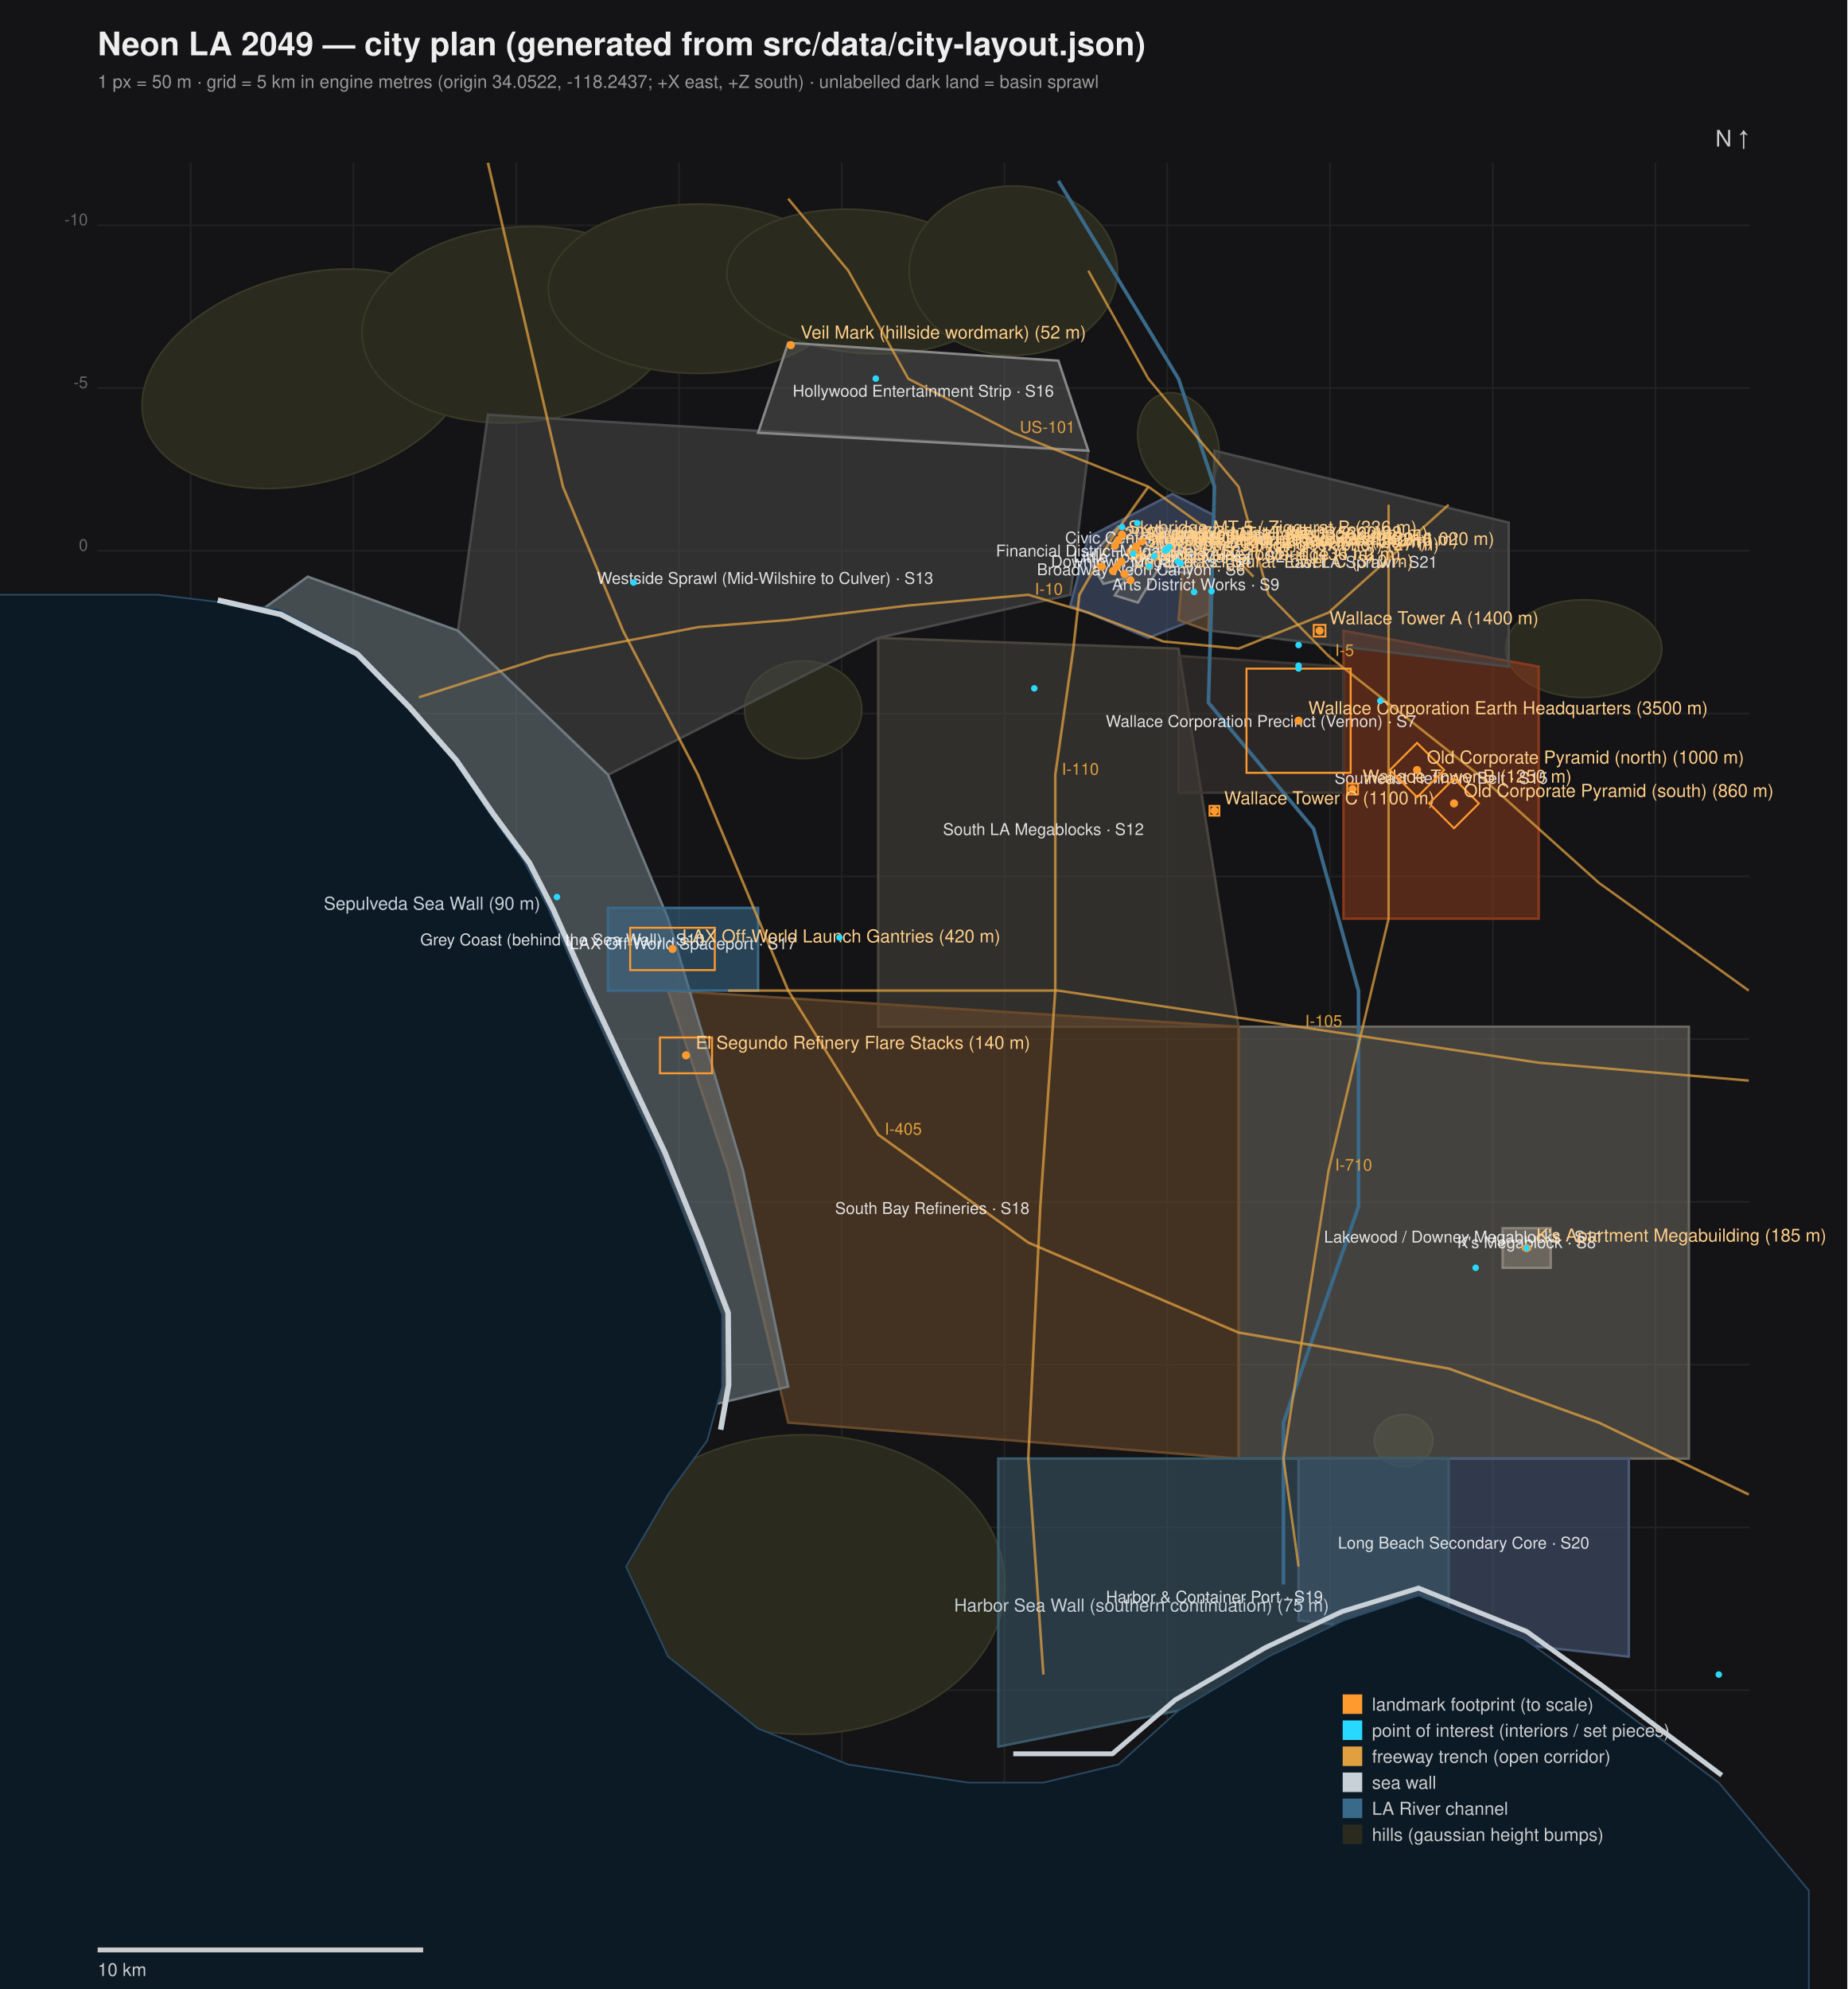
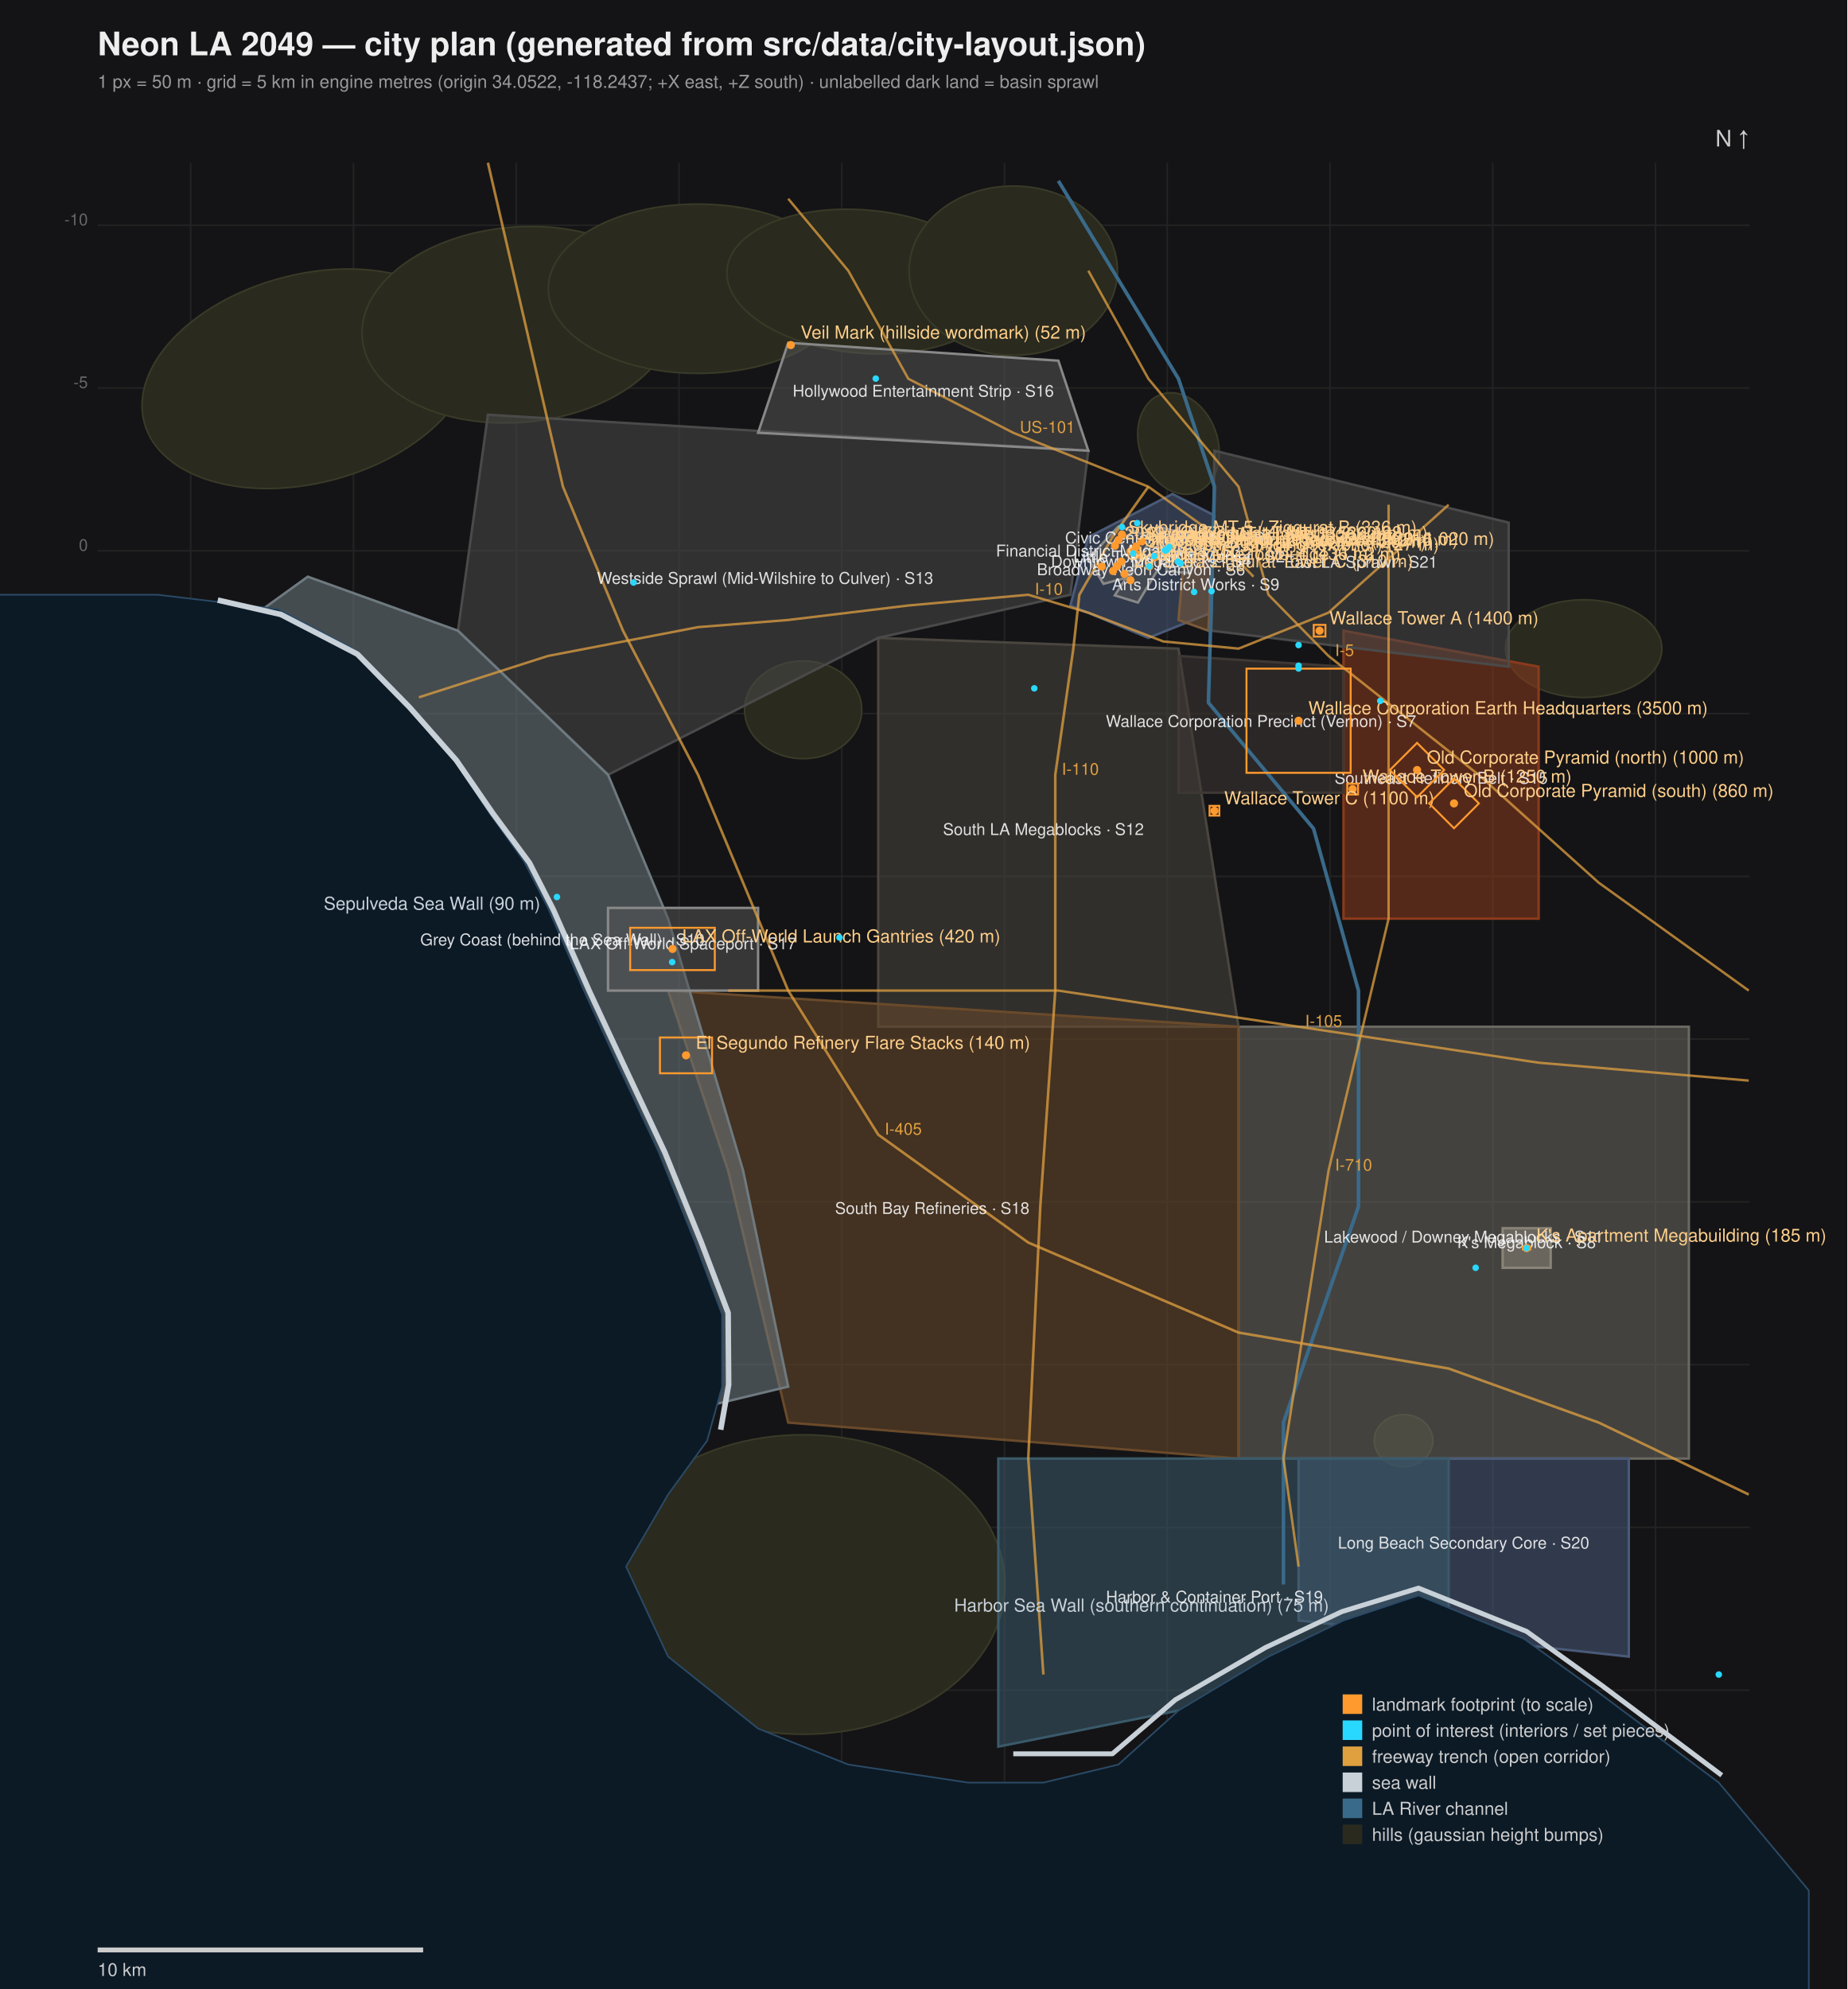
<svg xmlns="http://www.w3.org/2000/svg" width="1135" height="1222" viewBox="0 0 1135 1222" font-family="Helvetica, Arial, sans-serif">
  <rect width="1135" height="1222" fill="#141416" />
  <text x="60" y="34" fill="#eee" font-size="20" font-weight="bold">Neon LA 2049 — city plan (generated from src/data/city-layout.json)</text>
  <text x="60" y="54" fill="#999" font-size="11">1 px = 50 m · grid = 5 km in engine metres (origin 34.0522, -118.2437; +X east, +Z south) · unlabelled dark land = basin sprawl</text>
  <line x1="117.2" y1="100" x2="117.2" y2="1162" stroke="#222" stroke-width="1" />
  <text x="117.2" y="1176" fill="#666" font-size="10" text-anchor="middle">-30 km</text>
  <line x1="217.2" y1="100" x2="217.2" y2="1162" stroke="#222" stroke-width="1" />
  <text x="217.2" y="1176" fill="#666" font-size="10" text-anchor="middle">-25 km</text>
  <line x1="317.2" y1="100" x2="317.2" y2="1162" stroke="#222" stroke-width="1" />
  <text x="317.2" y="1176" fill="#666" font-size="10" text-anchor="middle">-20 km</text>
  <line x1="417.2" y1="100" x2="417.2" y2="1162" stroke="#222" stroke-width="1" />
  <text x="417.2" y="1176" fill="#666" font-size="10" text-anchor="middle">-15 km</text>
  <line x1="517.2" y1="100" x2="517.2" y2="1162" stroke="#222" stroke-width="1" />
  <text x="517.2" y="1176" fill="#666" font-size="10" text-anchor="middle">-10 km</text>
  <line x1="617.2" y1="100" x2="617.2" y2="1162" stroke="#222" stroke-width="1" />
  <text x="617.2" y="1176" fill="#666" font-size="10" text-anchor="middle">-5 km</text>
  <line x1="717.2" y1="100" x2="717.2" y2="1162" stroke="#222" stroke-width="1" />
  <text x="717.2" y="1176" fill="#666" font-size="10" text-anchor="middle">0 km</text>
  <line x1="817.2" y1="100" x2="817.2" y2="1162" stroke="#222" stroke-width="1" />
  <text x="817.2" y="1176" fill="#666" font-size="10" text-anchor="middle">5 km</text>
  <line x1="917.2" y1="100" x2="917.2" y2="1162" stroke="#222" stroke-width="1" />
  <text x="917.2" y="1176" fill="#666" font-size="10" text-anchor="middle">10 km</text>
  <line x1="1017.2" y1="100" x2="1017.2" y2="1162" stroke="#222" stroke-width="1" />
  <text x="1017.2" y="1176" fill="#666" font-size="10" text-anchor="middle">15 km</text>
  <line x1="60" y1="138.4" x2="1075" y2="138.4" stroke="#222" stroke-width="1" />
  <text x="54" y="138.4" fill="#666" font-size="10" text-anchor="end">-10</text>
  <line x1="60" y1="238.4" x2="1075" y2="238.4" stroke="#222" stroke-width="1" />
  <text x="54" y="238.4" fill="#666" font-size="10" text-anchor="end">-5</text>
  <line x1="60" y1="338.4" x2="1075" y2="338.4" stroke="#222" stroke-width="1" />
  <text x="54" y="338.4" fill="#666" font-size="10" text-anchor="end">0</text>
  <line x1="60" y1="438.4" x2="1075" y2="438.4" stroke="#222" stroke-width="1" />
  <text x="54" y="438.4" fill="#666" font-size="10" text-anchor="end">5</text>
  <line x1="60" y1="538.4" x2="1075" y2="538.4" stroke="#222" stroke-width="1" />
  <text x="54" y="538.4" fill="#666" font-size="10" text-anchor="end">10</text>
  <line x1="60" y1="638.4" x2="1075" y2="638.4" stroke="#222" stroke-width="1" />
  <text x="54" y="638.4" fill="#666" font-size="10" text-anchor="end">15</text>
  <line x1="60" y1="738.4" x2="1075" y2="738.4" stroke="#222" stroke-width="1" />
  <text x="54" y="738.4" fill="#666" font-size="10" text-anchor="end">20</text>
  <line x1="60" y1="838.4" x2="1075" y2="838.4" stroke="#222" stroke-width="1" />
  <text x="54" y="838.4" fill="#666" font-size="10" text-anchor="end">25</text>
  <line x1="60" y1="938.4" x2="1075" y2="938.4" stroke="#222" stroke-width="1" />
  <text x="54" y="938.4" fill="#666" font-size="10" text-anchor="end">30</text>
  <line x1="60" y1="1038.4" x2="1075" y2="1038.4" stroke="#222" stroke-width="1" />
  <text x="54" y="1038.4" fill="#666" font-size="10" text-anchor="end">35</text>
  <line x1="60" y1="1138.4" x2="1075" y2="1138.4" stroke="#222" stroke-width="1" />
  <text x="54" y="1138.4" fill="#666" font-size="10" text-anchor="end">40</text>
  <ellipse cx="189.1" cy="232.7" rx="104" ry="64" transform="rotate(-15 189.1 232.7)" fill="#2a2a1e" stroke="#3a3a28" />
  <ellipse cx="318.2" cy="199.5" rx="96" ry="60" transform="rotate(-5 318.2 199.5)" fill="#2a2a1e" stroke="#3a3a28" />
  <ellipse cx="428.9" cy="177.4" rx="92" ry="52" transform="rotate(0 428.9 177.4)" fill="#2a2a1e" stroke="#3a3a28" />
  <ellipse cx="530.4" cy="173.0" rx="84" ry="44" transform="rotate(5 530.4 173.0)" fill="#2a2a1e" stroke="#3a3a28" />
  <ellipse cx="622.6" cy="166.3" rx="64" ry="52" transform="rotate(0 622.6 166.3)" fill="#2a2a1e" stroke="#3a3a28" />
  <ellipse cx="724.1" cy="272.5" rx="24" ry="32" transform="rotate(-20 724.1 272.5)" fill="#2a2a1e" stroke="#3a3a28" />
  <ellipse cx="493.5" cy="436.1" rx="36" ry="30" transform="rotate(0 493.5 436.1)" fill="#2a2a1e" stroke="#3a3a28" />
  <ellipse cx="493.5" cy="973.5" rx="124" ry="92" transform="rotate(0 493.5 973.5)" fill="#2a2a1e" stroke="#3a3a28" />
  <ellipse cx="862.4" cy="885.1" rx="18" ry="16" transform="rotate(0 862.4 885.1)" fill="#2a2a1e" stroke="#3a3a28" />
  <ellipse cx="973.1" cy="398.5" rx="48" ry="30" transform="rotate(0 973.1 398.5)" fill="#2a2a1e" stroke="#3a3a28" />
  <path d="M825.5,387.5 L945.4,409.6 L945.4,564.4 L825.5,564.4 Z" fill="#8a3a1c" fill-opacity="0.55" stroke="#8a3a1c" stroke-width="1.5" />
  <path d="M539.6,391.9 L724.1,398.5 L761.0,630.8 L539.6,630.8 Z" fill="#4a463f" fill-opacity="0.55" stroke="#4a463f" stroke-width="1.5" />
  <path d="M761.0,630.8 L1037.7,630.8 L1037.7,896.1 L761.0,896.1 Z" fill="#6a6860" fill-opacity="0.55" stroke="#6a6860" stroke-width="1.5" />
  <path d="M299.8,254.8 L668.7,276.9 L657.7,365.4 L539.6,391.9 L373.6,476.0 L281.4,387.5 Z" fill="#4a4a4a" fill-opacity="0.55" stroke="#4a4a4a" stroke-width="1.5" />
  <path d="M410.5,608.6 L761.0,630.8 L761.0,896.1 L484.3,874.0 L447.4,719.2 Z" fill="#6a4a2a" fill-opacity="0.55" stroke="#6a4a2a" stroke-width="1.5" />
  <path d="M797.9,896.1 L1000.8,896.1 L1000.8,1017.8 L797.9,995.6 Z" fill="#4a5a78" fill-opacity="0.55" stroke="#4a5a78" stroke-width="1.5" />
  <path d="M746.2,276.9 L927.0,321.1 L927.0,409.6 L744.4,387.5 Z" fill="#4a4a4a" fill-opacity="0.55" stroke="#4a4a4a" stroke-width="1.5" />
  <path d="M720.4,303.5 L746.2,316.7 L744.4,376.4 L705.6,391.9 L657.7,372.0 L668.7,330.0 Z" fill="#4a5a78" fill-opacity="0.55" stroke="#4a5a78" stroke-width="1.5" />
  <path d="M724.1,403.0 L825.5,409.6 L825.5,487.0 L724.1,487.0 Z" fill="#3e3834" fill-opacity="0.55" stroke="#3e3834" stroke-width="1.5" />
  <path d="M484.3,210.6 L650.3,221.6 L668.7,276.9 L465.8,265.9 Z" fill="#555" fill-opacity="0.55" stroke="#888" stroke-width="1.5" />
  <path d="M189.1,354.3 L281.4,387.5 L373.6,476.0 L410.5,564.4 L456.6,719.2 L484.3,851.9 L438.2,863.0 L419.7,763.4 L373.6,652.9 L314.6,531.2 L244.5,431.7 L161.5,374.2 Z" fill="#6e7a80" fill-opacity="0.55" stroke="#6e7a80" stroke-width="1.5" />
  <path d="M613.4,896.1 L890.1,896.1 L890.1,1006.7 L724.1,1050.9 L613.4,1073.1 Z" fill="#3a5a6a" fill-opacity="0.55" stroke="#3a5a6a" stroke-width="1.5" />
  <path d="M687.2,323.4 L707.5,330.0 L694.6,354.3 L678.0,358.7 L668.7,343.3 Z" fill="#555" fill-opacity="0.55" stroke="#888" stroke-width="1.5" />
  <path d="M711.2,323.4 L727.8,327.8 L724.1,343.3 L711.2,341.1 Z" fill="#8c8c9c" fill-opacity="0.55" stroke="#8c8c9c" stroke-width="1.5" />
  <path d="M703.8,336.6 L716.7,341.1 L699.2,370.2 L685.0,365.8 Z" fill="#555" fill-opacity="0.55" stroke="#888" stroke-width="1.5" />
  <path d="M727.8,338.8 L744.4,343.3 L742.5,387.5 L724.1,380.9 Z" fill="#7a5a3a" fill-opacity="0.55" stroke="#7a5a3a" stroke-width="1.5" />
-   <path d="M373.6,557.8 L465.8,557.8 L465.8,608.6 L373.6,608.6 Z" fill="#3a6a8a" fill-opacity="0.55" stroke="#3a6a8a" stroke-width="1.5" />
+   <path d="M373.6,557.8 L465.8,557.8 L465.8,608.6 L373.6,608.6 Z" fill="#555" fill-opacity="0.55" stroke="#888" stroke-width="1.5" />
  <path d="M716.7,338.8 L733.3,339.9 L731.4,352.1 L716.7,351.0 Z" fill="#555" fill-opacity="0.55" stroke="#888" stroke-width="1.5" />
  <path d="M923.3,754.6 L952.8,754.6 L952.8,778.9 L923.3,778.9 Z" fill="#8a8478" fill-opacity="0.55" stroke="#8a8478" stroke-width="1.5" />
  <path d="M60.0,365.4 L96.9,365.4 L170.7,374.2 L216.8,398.5 L248.2,431.7 L277.7,464.9 L299.8,498.1 L321.9,529.0 L336.7,557.8 L358.8,608.6 L379.1,652.9 L404.9,708.2 L427.1,763.4 L443.7,807.7 L443.7,851.9 L434.5,885.1 L410.5,918.2 L384.7,962.5 L410.5,1017.8 L465.8,1062.0 L521.2,1084.1 L594.9,1095.2 L641.1,1095.2 L687.2,1084.1 L724.1,1050.9 L779.4,1017.8 L825.5,995.6 L871.6,980.2 L936.2,1006.7 L982.3,1039.9 L1056.1,1095.2 L1093.0,1139.4 L1111.4,1161.5 L1111.4,1338.4 L-124.5,1338.4 L-124.5,365.4 Z" fill="#0c1a26" stroke="#2a4a66" stroke-width="1" />
  <path d="M650.3,111.1 L724.1,232.7 L746.2,299.0 L744.4,365.4 L742.5,431.7 L807.1,509.1 L834.7,608.6 L834.7,741.3 L788.6,874.0 L788.6,973.5" fill="none" stroke="#3a6a8a" stroke-width="2.2" stroke-linejoin="round" />
  <path d="M257.4,428.4 L336.7,403.0 L428.9,385.3 L484.3,380.9 L558.1,372.0 L631.8,365.4 L668.7,376.4 L714.8,394.1 L761.0,398.5 L816.3,376.4 L890.1,310.1" fill="none" stroke="#e0a040" stroke-opacity="0.75" stroke-width="1.5" stroke-linejoin="round" />
  <text x="631.8" y="365.4" fill="#e0a040" font-size="10" dx="4">I-10</text>
  <path d="M705.6,299.0 L683.5,330.0 L663.2,365.4 L659.5,398.5 L648.4,476.0 L648.4,608.6 L639.2,741.3 L631.8,896.1 L641.1,1028.8" fill="none" stroke="#e0a040" stroke-opacity="0.75" stroke-width="1.6" stroke-linejoin="round" />
  <text x="648.4" y="476.0" fill="#e0a040" font-size="10" dx="4">I-110</text>
  <path d="M484.3,122.1 L521.2,166.3 L558.1,232.7 L622.6,265.9 L705.6,299.0 L742.5,325.6 L770.2,354.3" fill="none" stroke="#e0a040" stroke-opacity="0.75" stroke-width="1.5" stroke-linejoin="round" />
  <text x="622.6" y="265.9" fill="#e0a040" font-size="10" dx="4">US-101</text>
  <path d="M299.8,100.0 L345.9,299.0 L382.8,387.5 L428.9,476.0 L465.8,564.4 L484.3,608.6 L539.6,697.1 L631.8,763.4 L761.0,818.7 L890.1,840.8 L982.3,874.0 L1074.5,918.2" fill="none" stroke="#e0a040" stroke-opacity="0.75" stroke-width="1.6" stroke-linejoin="round" />
  <text x="539.6" y="697.1" fill="#e0a040" font-size="10" dx="4">I-405</text>
  <path d="M668.7,166.3 L705.6,232.7 L761.0,299.0 L779.4,365.4 L816.3,403.0 L908.5,476.0 L982.3,542.3 L1074.5,608.6" fill="none" stroke="#e0a040" stroke-opacity="0.75" stroke-width="1.5" stroke-linejoin="round" />
  <text x="816.3" y="403.0" fill="#e0a040" font-size="10" dx="4">I-5</text>
  <path d="M447.4,608.6 L650.3,608.6 L797.9,630.8 L945.4,652.9 L1074.5,663.9" fill="none" stroke="#e0a040" stroke-opacity="0.75" stroke-width="1.5" stroke-linejoin="round" />
  <text x="797.9" y="630.8" fill="#e0a040" font-size="10" dx="4">I-105</text>
  <path d="M853.2,310.1 L853.2,398.5 L853.2,564.4 L816.3,719.2 L788.6,896.1 L797.9,962.5" fill="none" stroke="#e0a040" stroke-opacity="0.75" stroke-width="1.5" stroke-linejoin="round" />
  <text x="816.3" y="719.2" fill="#e0a040" font-size="10" dx="4">I-710</text>
  <path d="M133.8,368.7 L172.5,377.5 L219.6,401.9 L251.5,434.4 L280.4,467.1 L302.9,499.8 L325.3,530.1 L340.0,558.9 L362.2,609.1 L382.8,653.3 L408.6,708.2 L430.8,763.0 L447.4,806.6 L447.7,850.8 L442.8,878.4" fill="none" stroke="#c8d0d8" stroke-width="3.4" stroke-linejoin="round" />
  <text x="340.0" y="558.9" fill="#c8d0d8" font-size="11" dx="-8" text-anchor="end">Sepulveda Sea Wall (90 m)</text>
  <path d="M622.6,1077.5 L683.5,1077.5 L722.2,1044.3 L777.6,1012.2 L824.6,990.1 L871.6,975.7 L938.0,1002.3 L984.2,1035.5 L1057.9,1090.7" fill="none" stroke="#c8d0d8" stroke-width="3" stroke-linejoin="round" />
  <text x="824.6" y="990.1" fill="#c8d0d8" font-size="11" dx="-8" text-anchor="end">Harbor Sea Wall (southern continuation) (75 m)</text>
  <text x="707.2" y="348.4" fill="#fff" fill-opacity="0.85" font-size="10" text-anchor="middle">Downtown Megablocks · S4</text>
  <text x="687.2" y="341.9" fill="#fff" fill-opacity="0.85" font-size="10" text-anchor="middle">Financial District Megatowers · S3</text>
  <text x="718.5" y="333.9" fill="#fff" fill-opacity="0.85" font-size="10" text-anchor="middle">Civic Center (LAPD HQ) · S5</text>
  <text x="724.5" y="345.5" fill="#fff" fill-opacity="0.85" font-size="10" text-anchor="middle">Little Tokyo Night Market · S2</text>
  <text x="701.1" y="353.4" fill="#fff" fill-opacity="0.85" font-size="10" text-anchor="middle">Broadway Neon Canyon · S6</text>
  <text x="734.7" y="362.6" fill="#fff" fill-opacity="0.85" font-size="10" text-anchor="middle">Arts District Works · S9</text>
  <text x="774.8" y="446.6" fill="#fff" fill-opacity="0.85" font-size="10" text-anchor="middle">Wallace Corporation Precinct (Vernon) · S7</text>
  <text x="885.5" y="481.5" fill="#fff" fill-opacity="0.85" font-size="10" text-anchor="middle">Southeast Refinery Belt · S15</text>
  <text x="641.1" y="513.0" fill="#fff" fill-opacity="0.85" font-size="10" text-anchor="middle">South LA Megablocks · S12</text>
  <text x="899.3" y="763.4" fill="#fff" fill-opacity="0.85" font-size="10" text-anchor="middle">Lakewood / Downey Megablocks · S11</text>
  <text x="938.0" y="766.8" fill="#fff" fill-opacity="0.85" font-size="10" text-anchor="middle">K's Megablock · S8</text>
  <text x="470.1" y="358.7" fill="#fff" fill-opacity="0.85" font-size="10" text-anchor="middle">Westside Sprawl (Mid-Wilshire to Culver) · S13</text>
  <text x="567.3" y="243.7" fill="#fff" fill-opacity="0.85" font-size="10" text-anchor="middle">Hollywood Entertainment Strip · S16</text>
  <text x="345.6" y="580.8" fill="#fff" fill-opacity="0.85" font-size="10" text-anchor="middle">Grey Coast (behind the Sea Wall) · S10</text>
  <text x="419.7" y="583.2" fill="#fff" fill-opacity="0.85" font-size="10" text-anchor="middle">LAX Off-World Spaceport · S17</text>
  <text x="572.8" y="745.8" fill="#fff" fill-opacity="0.85" font-size="10" text-anchor="middle">South Bay Refineries · S18</text>
  <text x="746.2" y="984.6" fill="#fff" fill-opacity="0.85" font-size="10" text-anchor="middle">Harbor &amp; Container Port · S19</text>
  <text x="899.3" y="951.4" fill="#fff" fill-opacity="0.85" font-size="10" text-anchor="middle">Long Beach Secondary Core · S20</text>
  <text x="836.1" y="348.8" fill="#fff" fill-opacity="0.85" font-size="10" text-anchor="middle">East LA Sprawl · S21</text>
  <rect x="765.9" y="410.8" width="64" height="64" transform="rotate(0 797.9 442.8)" fill="none" stroke="#ff9a2e" stroke-width="1.2" />
  <circle cx="797.9" cy="442.8" r="2.5" fill="#ff9a2e" />
  <text x="797.9" y="442.8" dx="6" dy="-4" fill="#ffcf8a" font-size="11">Wallace Corporation Earth Headquarters (3500 m)</text>
  <rect x="807.2" y="383.9" width="7.2" height="7.2" transform="rotate(0 810.8 387.5)" fill="none" stroke="#ff9a2e" stroke-width="1.2" />
  <circle cx="810.8" cy="387.5" r="2.5" fill="#ff9a2e" />
  <text x="810.8" y="387.5" dx="6" dy="-4" fill="#ffcf8a" font-size="11">Wallace Tower A (1400 m)</text>
  <rect x="827.8" y="481.5" width="6.6" height="6.6" transform="rotate(0 831.1 484.8)" fill="none" stroke="#ff9a2e" stroke-width="1.2" />
  <circle cx="831.1" cy="484.8" r="2.5" fill="#ff9a2e" />
  <text x="831.1" y="484.8" dx="6" dy="-4" fill="#ffcf8a" font-size="11">Wallace Tower B (1250 m)</text>
  <rect x="743.2" y="495.1" width="6" height="6" transform="rotate(0 746.2 498.1)" fill="none" stroke="#ff9a2e" stroke-width="1.2" />
  <circle cx="746.2" cy="498.1" r="2.5" fill="#ff9a2e" />
  <text x="746.2" y="498.1" dx="6" dy="-4" fill="#ffcf8a" font-size="11">Wallace Tower C (1100 m)</text>
  <rect x="858.9" y="461.3" width="23.6" height="23.6" transform="rotate(45 870.7 473.1)" fill="none" stroke="#ff9a2e" stroke-width="1.2" />
  <circle cx="870.7" cy="473.1" r="2.5" fill="#ff9a2e" />
  <text x="870.7" y="473.1" dx="6" dy="-4" fill="#ffcf8a" font-size="11">Old Corporate Pyramid (north) (1000 m)</text>
  <rect x="882.6" y="482.8" width="21.6" height="21.6" transform="rotate(45 893.4 493.6)" fill="none" stroke="#ff9a2e" stroke-width="1.2" />
  <circle cx="893.4" cy="493.6" r="2.5" fill="#ff9a2e" />
  <text x="893.4" y="493.6" dx="6" dy="-4" fill="#ffcf8a" font-size="11">Old Corporate Pyramid (south) (860 m)</text>
  <rect x="715.08" y="338.1" width="1.44" height="2" transform="rotate(38 715.8 339.1)" fill="none" stroke="#ff9a2e" stroke-width="1.2" />
  <circle cx="715.8" cy="339.1" r="2.5" fill="#ff9a2e" />
  <text x="715.8" y="339.1" dx="6" dy="-4" fill="#ffcf8a" font-size="11">LAPD Headquarters (2049) (216 m)</text>
  <rect x="718.65" y="334.65" width="0.9" height="0.9" transform="rotate(38 719.1 335.1)" fill="none" stroke="#ff9a2e" stroke-width="1.2" />
  <circle cx="719.1" cy="335.1" r="2.5" fill="#ff9a2e" />
  <text x="719.1" y="335.1" dx="6" dy="-4" fill="#ffcf8a" font-size="11">Old City Hall (heritage) (138 m)</text>
  <rect x="709.42" y="341.72" width="0.76" height="0.96" transform="rotate(38 709.8 342.2)" fill="none" stroke="#ff9a2e" stroke-width="1.2" />
  <circle cx="709.8" cy="342.2" r="2.5" fill="#ff9a2e" />
  <text x="709.8" y="342.2" dx="6" dy="-4" fill="#ffcf8a" font-size="11">Bradbury Building (exterior) (27 m)</text>
  <rect x="706.036" y="347.964" width="0.328" height="0.072" transform="rotate(38 706.2 348.0)" fill="none" stroke="#ff9a2e" stroke-width="1.2" />
  <circle cx="706.2" cy="348.0" r="2.5" fill="#ff9a2e" />
  <text x="706.2" y="348.0" dx="6" dy="-4" fill="#ffcf8a" font-size="11">Veil House footbridge (11.2 m)</text>
  <rect x="693.1" y="337.84" width="3" height="1.92" transform="rotate(38 694.6 338.8)" fill="none" stroke="#ff9a2e" stroke-width="1.2" />
  <circle cx="694.6" cy="338.8" r="2.5" fill="#ff9a2e" />
  <text x="694.6" y="338.8" dx="6" dy="-4" fill="#ffcf8a" font-size="11">Financial District megatowers (520–1,020 m)</text>
  <rect x="687.9" y="343.9" width="2.2" height="2.2" transform="rotate(38 689.0 345.0)" fill="none" stroke="#ff9a2e" stroke-width="1.2" />
  <circle cx="689.0" cy="345.0" r="2.5" fill="#ff9a2e" />
  <rect x="700.3" y="331.3" width="2.6" height="2.6" transform="rotate(38 701.6 332.6)" fill="none" stroke="#ff9a2e" stroke-width="1.2" />
  <circle cx="701.6" cy="332.6" r="2.5" fill="#ff9a2e" />
  <rect x="682.7" y="349.6" width="2.4" height="2.4" transform="rotate(38 683.9 350.8)" fill="none" stroke="#ff9a2e" stroke-width="1.2" />
  <circle cx="683.9" cy="350.8" r="2.5" fill="#ff9a2e" />
  <rect x="687.7" y="327.6" width="3.4" height="1.6" transform="rotate(38 689.4 328.4)" fill="none" stroke="#ff9a2e" stroke-width="1.2" />
  <circle cx="689.4" cy="328.4" r="2.5" fill="#ff9a2e" />
  <rect x="693.6" y="355.8" width="2" height="1.4" transform="rotate(38 694.6 356.5)" fill="none" stroke="#ff9a2e" stroke-width="1.2" />
  <circle cx="694.6" cy="356.5" r="2.5" fill="#ff9a2e" />
  <rect x="675.8" y="347.4" width="2.4" height="1.4" transform="rotate(38 677.0 348.1)" fill="none" stroke="#ff9a2e" stroke-width="1.2" />
  <circle cx="677.0" cy="348.1" r="2.5" fill="#ff9a2e" />
  <rect x="699.04" y="339.98" width="1.32" height="1.24" transform="rotate(38 699.7 340.6)" fill="none" stroke="#ff9a2e" stroke-width="1.2" />
  <circle cx="699.7" cy="340.6" r="2.5" fill="#ff9a2e" />
  <text x="699.7" y="340.6" dx="6" dy="-4" fill="#ffcf8a" font-size="11">2019-era Ziggurat Tower A (420 m)</text>
  <rect x="684.48" y="334.72" width="1.24" height="1.16" transform="rotate(38 685.1 335.3)" fill="none" stroke="#ff9a2e" stroke-width="1.2" />
  <circle cx="685.1" cy="335.3" r="2.5" fill="#ff9a2e" />
  <text x="685.1" y="335.3" dx="6" dy="-4" fill="#ffcf8a" font-size="11">2019-era Ziggurat Tower B (360 m)</text>
  <rect x="690.32" y="352.02" width="1.16" height="1.16" transform="rotate(38 690.9 352.6)" fill="none" stroke="#ff9a2e" stroke-width="1.2" />
  <circle cx="690.9" cy="352.6" r="2.5" fill="#ff9a2e" />
  <text x="690.9" y="352.6" dx="6" dy="-4" fill="#ffcf8a" font-size="11">2019-era Ziggurat Tower C (310 m)</text>
  <rect x="696.88" y="339.58" width="0.44" height="0.24" transform="rotate(38 697.1 339.7)" fill="none" stroke="#ff9a2e" stroke-width="1.2" />
  <circle cx="697.1" cy="339.7" r="2.5" fill="#ff9a2e" />
  <text x="697.1" y="339.7" dx="6" dy="-4" fill="#ffcf8a" font-size="11">Skybridge MT-1 / Ziggurat A (342 m)</text>
  <rect x="686.14" y="347.76" width="0.52" height="0.28" transform="rotate(38 686.4 347.9)" fill="none" stroke="#ff9a2e" stroke-width="1.2" />
  <circle cx="686.4" cy="347.9" r="2.5" fill="#ff9a2e" />
  <text x="686.4" y="347.9" dx="6" dy="-4" fill="#ffcf8a" font-size="11">Skybridge MT-2 / MT-4 (436 m)</text>
  <rect x="686.98" y="331.68" width="0.44" height="0.24" transform="rotate(38 687.2 331.8)" fill="none" stroke="#ff9a2e" stroke-width="1.2" />
  <circle cx="687.2" cy="331.8" r="2.5" fill="#ff9a2e" />
  <text x="687.2" y="331.8" dx="6" dy="-4" fill="#ffcf8a" font-size="11">Skybridge MT-5 / Ziggurat B (336 m)</text>
  <rect x="697.82" y="335.54" width="0.56" height="0.32" transform="rotate(38 698.1 335.7)" fill="none" stroke="#ff9a2e" stroke-width="1.2" />
  <circle cx="698.1" cy="335.7" r="2.5" fill="#ff9a2e" />
  <text x="698.1" y="335.7" dx="6" dy="-4" fill="#ffcf8a" font-size="11">Skybridge MT-1 / MT-3 (560 m)</text>
  <rect x="935.7" y="765.95" width="4.6" height="1.7" transform="rotate(0 938.0 766.8)" fill="none" stroke="#ff9a2e" stroke-width="1.2" />
  <circle cx="938.0" cy="766.8" r="2.5" fill="#ff9a2e" />
  <text x="938.0" y="766.8" dx="6" dy="-4" fill="#ffcf8a" font-size="11">K's Apartment Megabuilding (185 m)</text>
  <rect x="387.2" y="570" width="52" height="26" transform="rotate(0 413.2 583.0)" fill="none" stroke="#ff9a2e" stroke-width="1.2" />
  <circle cx="413.2" cy="583.0" r="2.5" fill="#ff9a2e" />
  <text x="413.2" y="583.0" dx="6" dy="-4" fill="#ffcf8a" font-size="11">LAX Off-World Launch Gantries (420 m)</text>
  <rect x="405.5" y="637.4" width="32" height="22" transform="rotate(0 421.5 648.4)" fill="none" stroke="#ff9a2e" stroke-width="1.2" />
  <circle cx="421.5" cy="648.4" r="2.5" fill="#ff9a2e" />
  <text x="421.5" y="648.4" dx="6" dy="-4" fill="#ffcf8a" font-size="11">El Segundo Refinery Flare Stacks (140 m)</text>
  <rect x="485.26" y="211.92" width="1.28" height="0.16" transform="rotate(0 485.9 212.0)" fill="none" stroke="#ff9a2e" stroke-width="1.2" />
  <circle cx="485.9" cy="212.0" r="2.5" fill="#ff9a2e" />
  <text x="485.9" y="212.0" dx="6" dy="-4" fill="#ffcf8a" font-size="11">Veil Mark (hillside wordmark) (52 m)</text>
  <circle cx="723.7" cy="345.0" r="2" fill="#29d8ff" />
  <circle cx="725.5" cy="346.1" r="2" fill="#29d8ff" />
  <circle cx="706.2" cy="348.0" r="2" fill="#29d8ff" />
  <circle cx="709.2" cy="341.7" r="2" fill="#29d8ff" />
  <circle cx="938.0" cy="766.8" r="2" fill="#29d8ff" />
  <circle cx="906.7" cy="778.9" r="2" fill="#29d8ff" />
  <circle cx="635.5" cy="422.9" r="2" fill="#29d8ff" />
  <circle cx="389.3" cy="357.9" r="2" fill="#29d8ff" />
  <circle cx="515.8" cy="576.0" r="2" fill="#29d8ff" />
  <circle cx="848.1" cy="430.6" r="2" fill="#29d8ff" />
  <circle cx="538.1" cy="232.6" r="2" fill="#29d8ff" />
+   <circle cx="413.0" cy="591.1" r="2" fill="#29d8ff" />
  <circle cx="733.7" cy="363.7" r="2" fill="#29d8ff" />
  <circle cx="744.4" cy="363.2" r="2" fill="#29d8ff" />
  <circle cx="797.9" cy="396.3" r="2" fill="#29d8ff" />
  <circle cx="797.9" cy="409.0" r="2" fill="#29d8ff" />
  <circle cx="797.9" cy="410.7" r="2" fill="#29d8ff" />
  <circle cx="342.2" cy="551.1" r="2" fill="#29d8ff" />
  <circle cx="698.8" cy="321.4" r="2" fill="#29d8ff" />
  <circle cx="717.1" cy="337.6" r="2" fill="#29d8ff" />
  <circle cx="716.4" cy="338.2" r="2" fill="#29d8ff" />
  <circle cx="715.8" cy="338.1" r="2" fill="#29d8ff" />
  <circle cx="718.5" cy="336.0" r="2" fill="#29d8ff" />
  <circle cx="717.4" cy="337.1" r="2" fill="#29d8ff" />
  <circle cx="696.3" cy="340.0" r="2" fill="#29d8ff" />
  <circle cx="689.4" cy="323.8" r="2" fill="#29d8ff" />
  <circle cx="1056.1" cy="1028.8" r="2" fill="#29d8ff" />
  <rect x="825" y="1041" width="12" height="12" fill="#ff9a2e" />
  <text x="843" y="1051" fill="#ccc" font-size="11">landmark footprint (to scale)</text>
  <rect x="825" y="1057" width="12" height="12" fill="#29d8ff" />
  <text x="843" y="1067" fill="#ccc" font-size="11">point of interest (interiors / set pieces)</text>
  <rect x="825" y="1073" width="12" height="12" fill="#e0a040" />
  <text x="843" y="1083" fill="#ccc" font-size="11">freeway trench (open corridor)</text>
  <rect x="825" y="1089" width="12" height="12" fill="#c8d0d8" />
  <text x="843" y="1099" fill="#ccc" font-size="11">sea wall</text>
  <rect x="825" y="1105" width="12" height="12" fill="#3a6a8a" />
  <text x="843" y="1115" fill="#ccc" font-size="11">LA River channel</text>
  <rect x="825" y="1121" width="12" height="12" fill="#2a2a1e" />
  <text x="843" y="1131" fill="#ccc" font-size="11">hills (gaussian height bumps)</text>
  <line x1="60" y1="1198" x2="260" y2="1198" stroke="#ccc" stroke-width="3" />
  <text x="60" y="1214" fill="#ccc" font-size="11">10 km</text>
  <text x="1075" y="90" fill="#ccc" font-size="14" text-anchor="end">N ↑</text>
</svg>
